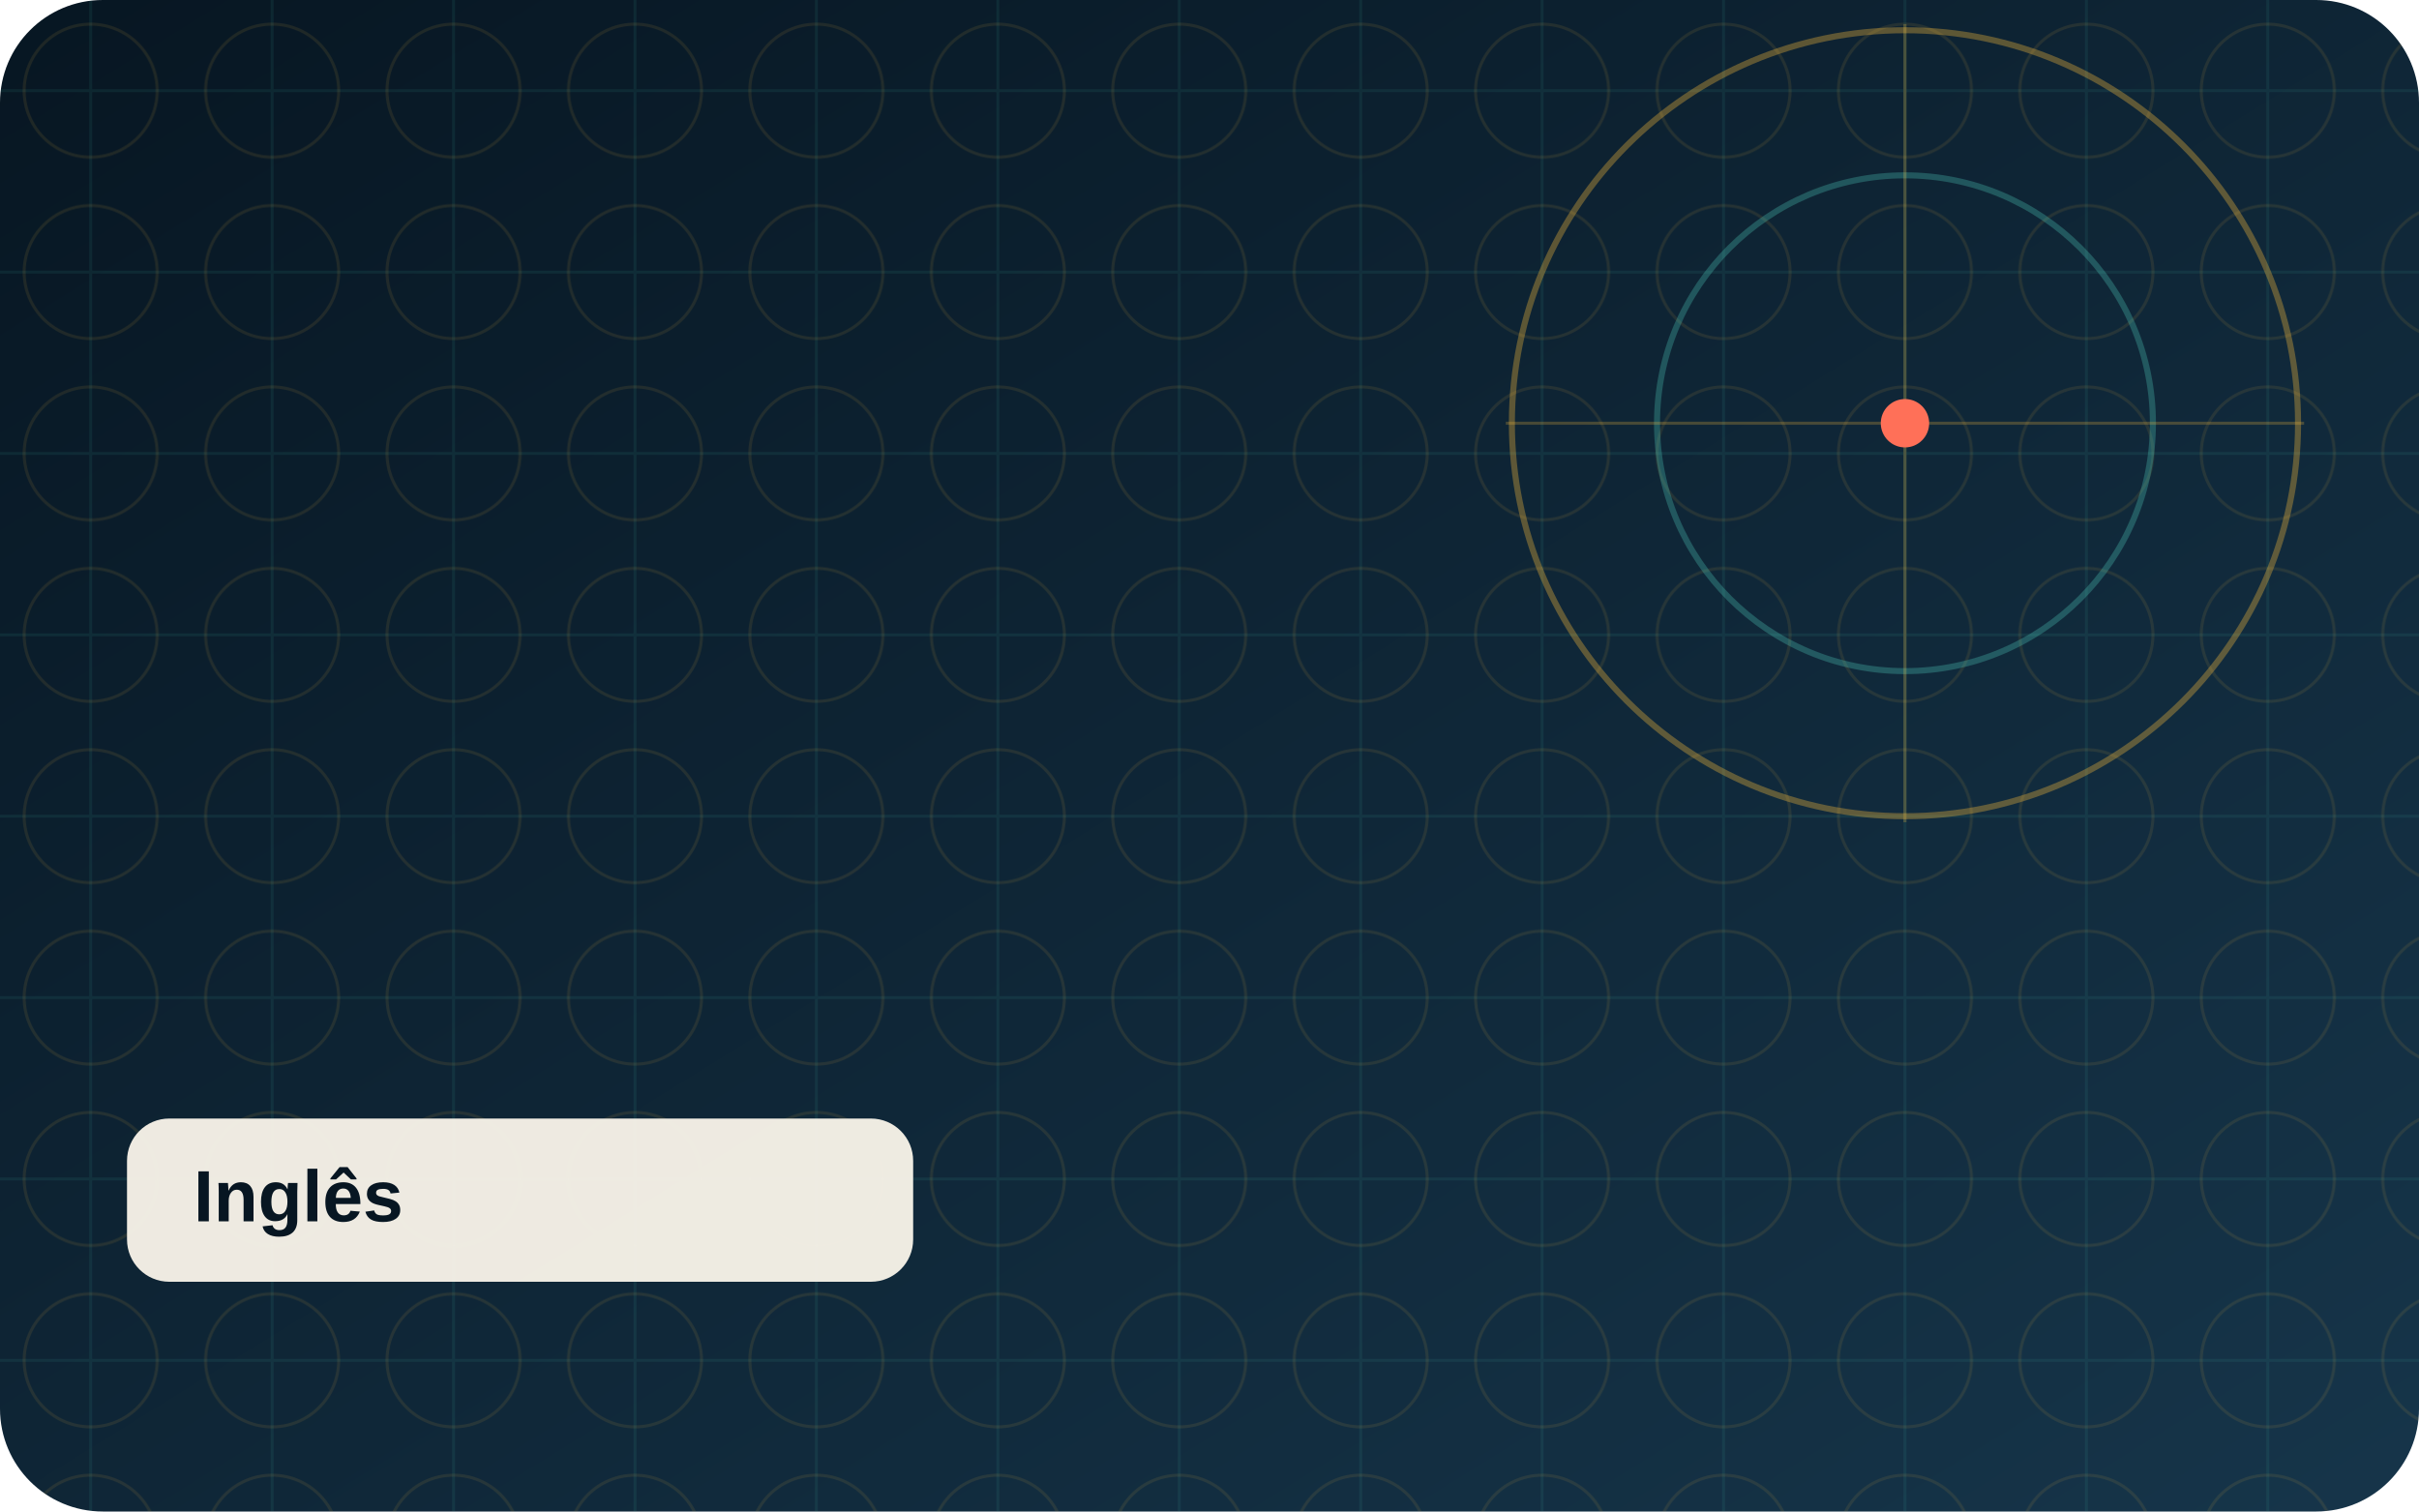
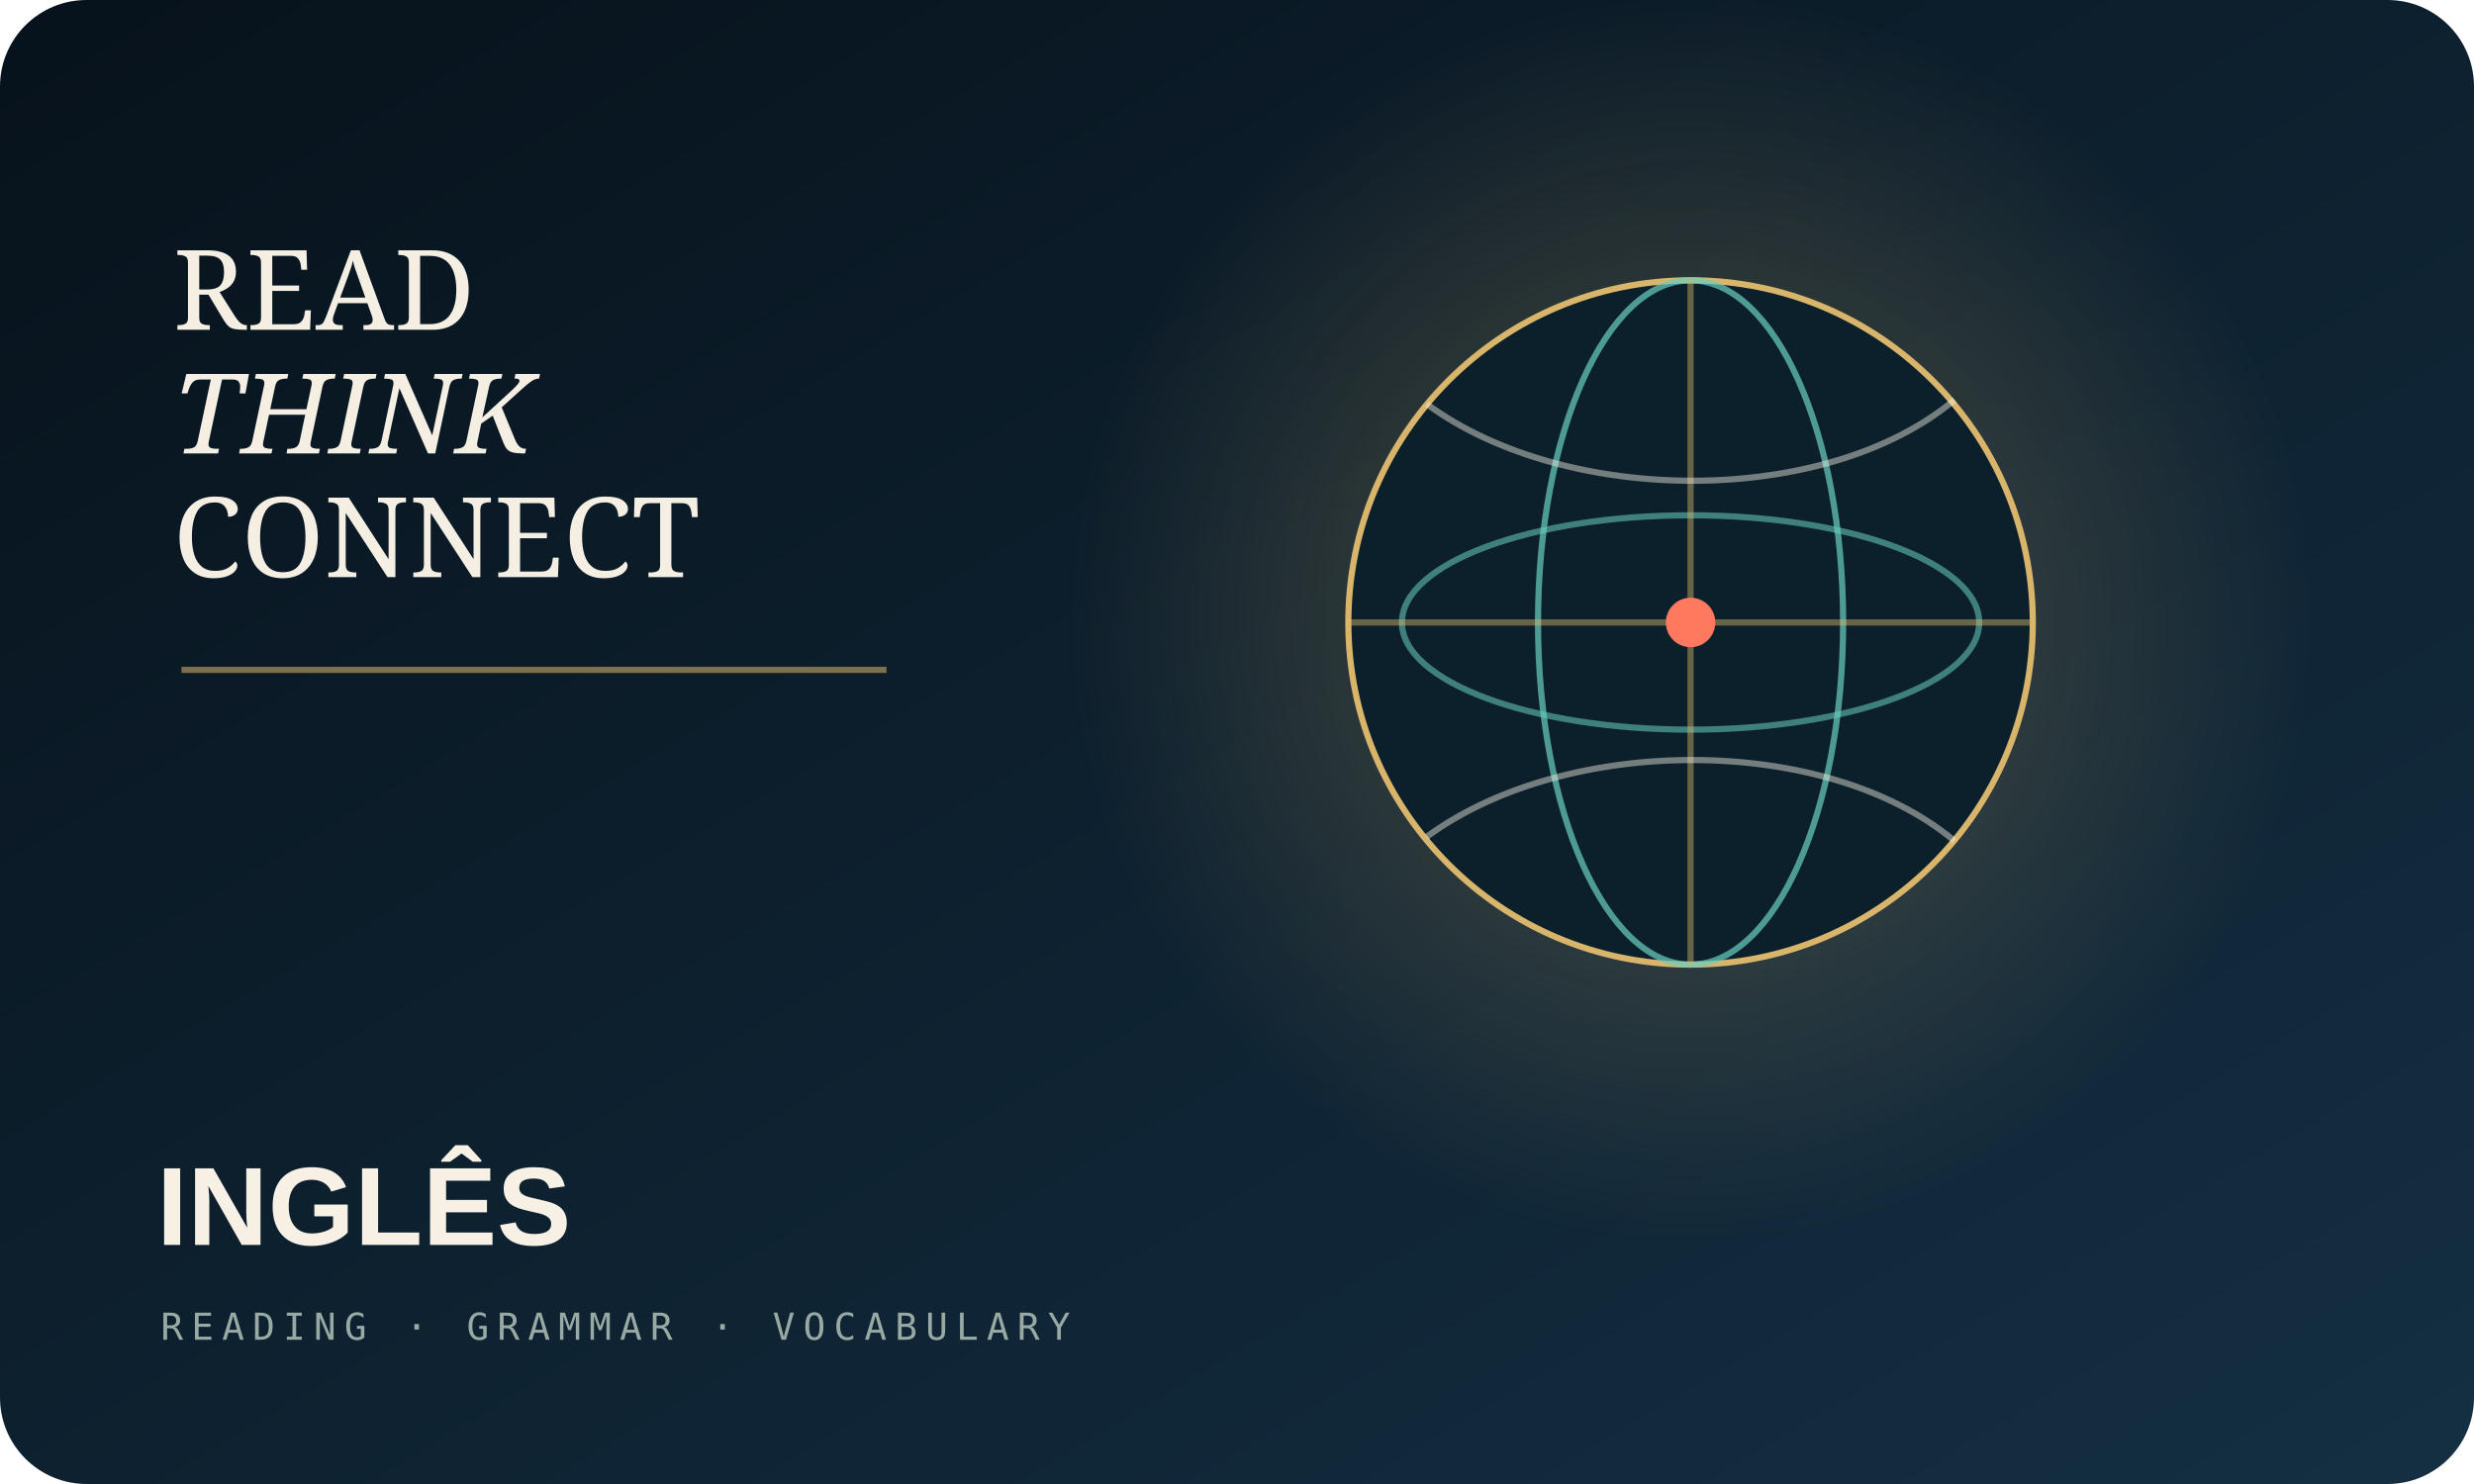
- <svg xmlns="http://www.w3.org/2000/svg" viewBox="0 0 800 500">
+ <svg xmlns="http://www.w3.org/2000/svg" viewBox="0 0 1200 720">
  <defs>
-     <linearGradient id="g" x1="0" y1="0" x2="1" y2="1">
-       <stop stop-color="#071622" />
-       <stop offset="1" stop-color="#16354a" />
+     <linearGradient id="bg" x1="0" y1="0" x2="1" y2="1">
+       <stop stop-color="#07121b" />
+       <stop offset="1" stop-color="#142f43" />
    </linearGradient>
-     <pattern id="r" width="60" height="60" patternUnits="userSpaceOnUse">
-       <path d="M30 0v60M0 30h60" stroke="#52D7C4" opacity=".08" />
-       <circle cx="30" cy="30" r="22" fill="none" stroke="#F4B83A" opacity=".1" />
-     </pattern>
+     <radialGradient id="glow">
+       <stop stop-color="#d8b56b" stop-opacity=".45" />
+       <stop offset="1" stop-color="#d8b56b" stop-opacity="0" />
+     </radialGradient>
  </defs>
-   <rect width="800" height="500" rx="34" fill="url(#g)" />
-   <rect width="800" height="500" rx="34" fill="url(#r)" />
-   <circle cx="630" cy="140" r="130" fill="none" stroke="#F4B83A" stroke-width="2" opacity=".35" />
-   <circle cx="630" cy="140" r="82" fill="none" stroke="#52D7C4" stroke-width="2" opacity=".28" />
-   <path d="M630 8v264M498 140h264" stroke="#F4B83A" opacity=".25" />
-   <circle cx="630" cy="140" r="8" fill="#FF7058" />
-   <rect x="42" y="370" width="260" height="54" rx="14" fill="#F7F2E8" opacity=".96" />
-   <text x="64" y="404" font-family="Arial, sans-serif" font-weight="700" font-size="24" fill="#071622">Inglês</text>
+   <rect width="1200" height="720" rx="42" fill="url(#bg)" />
+   <circle cx="820" cy="300" r="300" fill="url(#glow)" opacity=".7" />
+   <g transform="translate(610 92)">
+     <circle cx="210" cy="210" r="166" fill="#0c202b" stroke="#d8b56b" stroke-width="3" />
+     <ellipse cx="210" cy="210" rx="74" ry="166" fill="none" stroke="#69cfc0" stroke-width="3" opacity=".7" />
+     <ellipse cx="210" cy="210" rx="140" ry="52" fill="none" stroke="#69cfc0" stroke-width="3" opacity=".55" />
+     <path d="M44 210H376M210 44V376" stroke="#d8b56b" stroke-width="3" opacity=".45" />
+     <path d="M82 104 C150 154 276 154 338 102" fill="none" stroke="#f4efe2" stroke-width="3" opacity=".45" />
+     <path d="M82 314 C150 264 276 264 338 316" fill="none" stroke="#f4efe2" stroke-width="3" opacity=".45" />
+     <circle cx="210" cy="210" r="12" fill="#ff795e" />
+   </g>
+   <g font-family="Georgia,serif" fill="#f4efe2">
+     <text x="84" y="160" font-size="54">READ</text>
+     <text x="84" y="220" font-size="54" font-style="italic">THINK</text>
+     <text x="84" y="280" font-size="54">CONNECT</text>
+   </g>
+   <path d="M88 325H430" stroke="#d8b56b" stroke-width="3" opacity=".55" />
+   <text x="76" y="604" font-family="Arial,sans-serif" font-size="54" font-weight="700" fill="#f6f0e5">INGLÊS</text>
+   <text x="78" y="650" font-family="monospace" font-size="18" letter-spacing="4" fill="#98aaa3">READING · GRAMMAR · VOCABULARY</text>
</svg>
